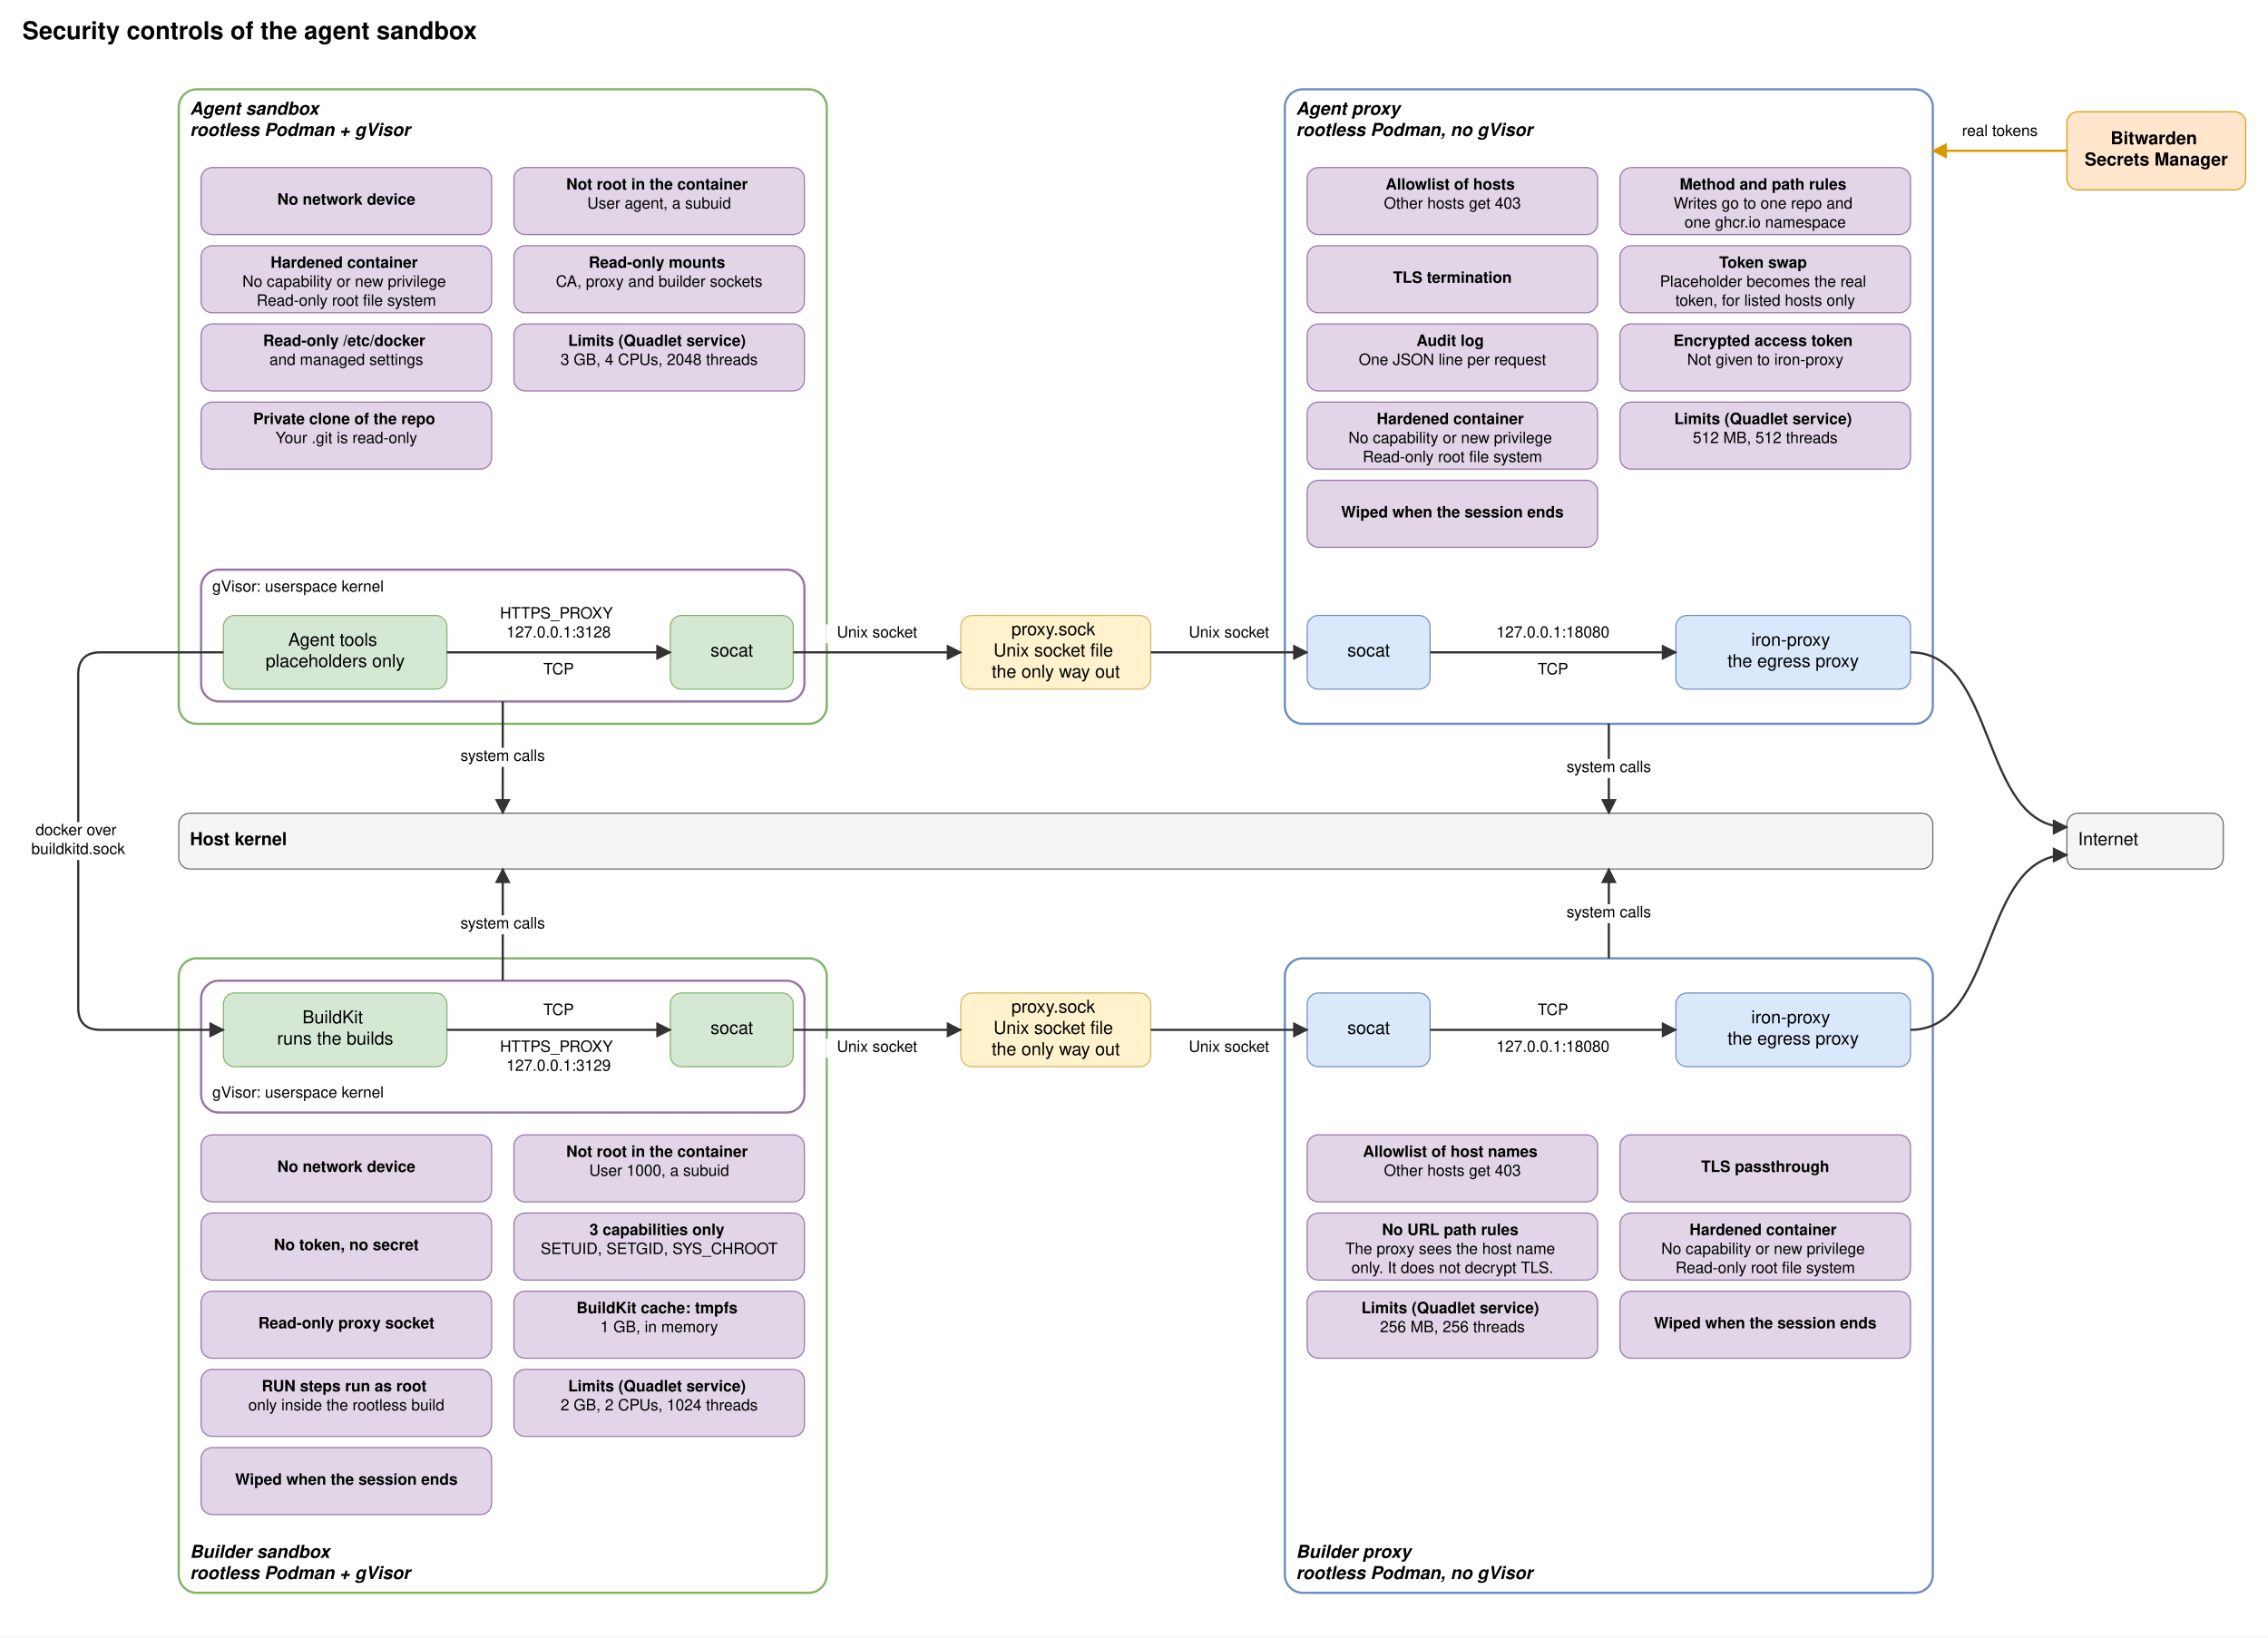
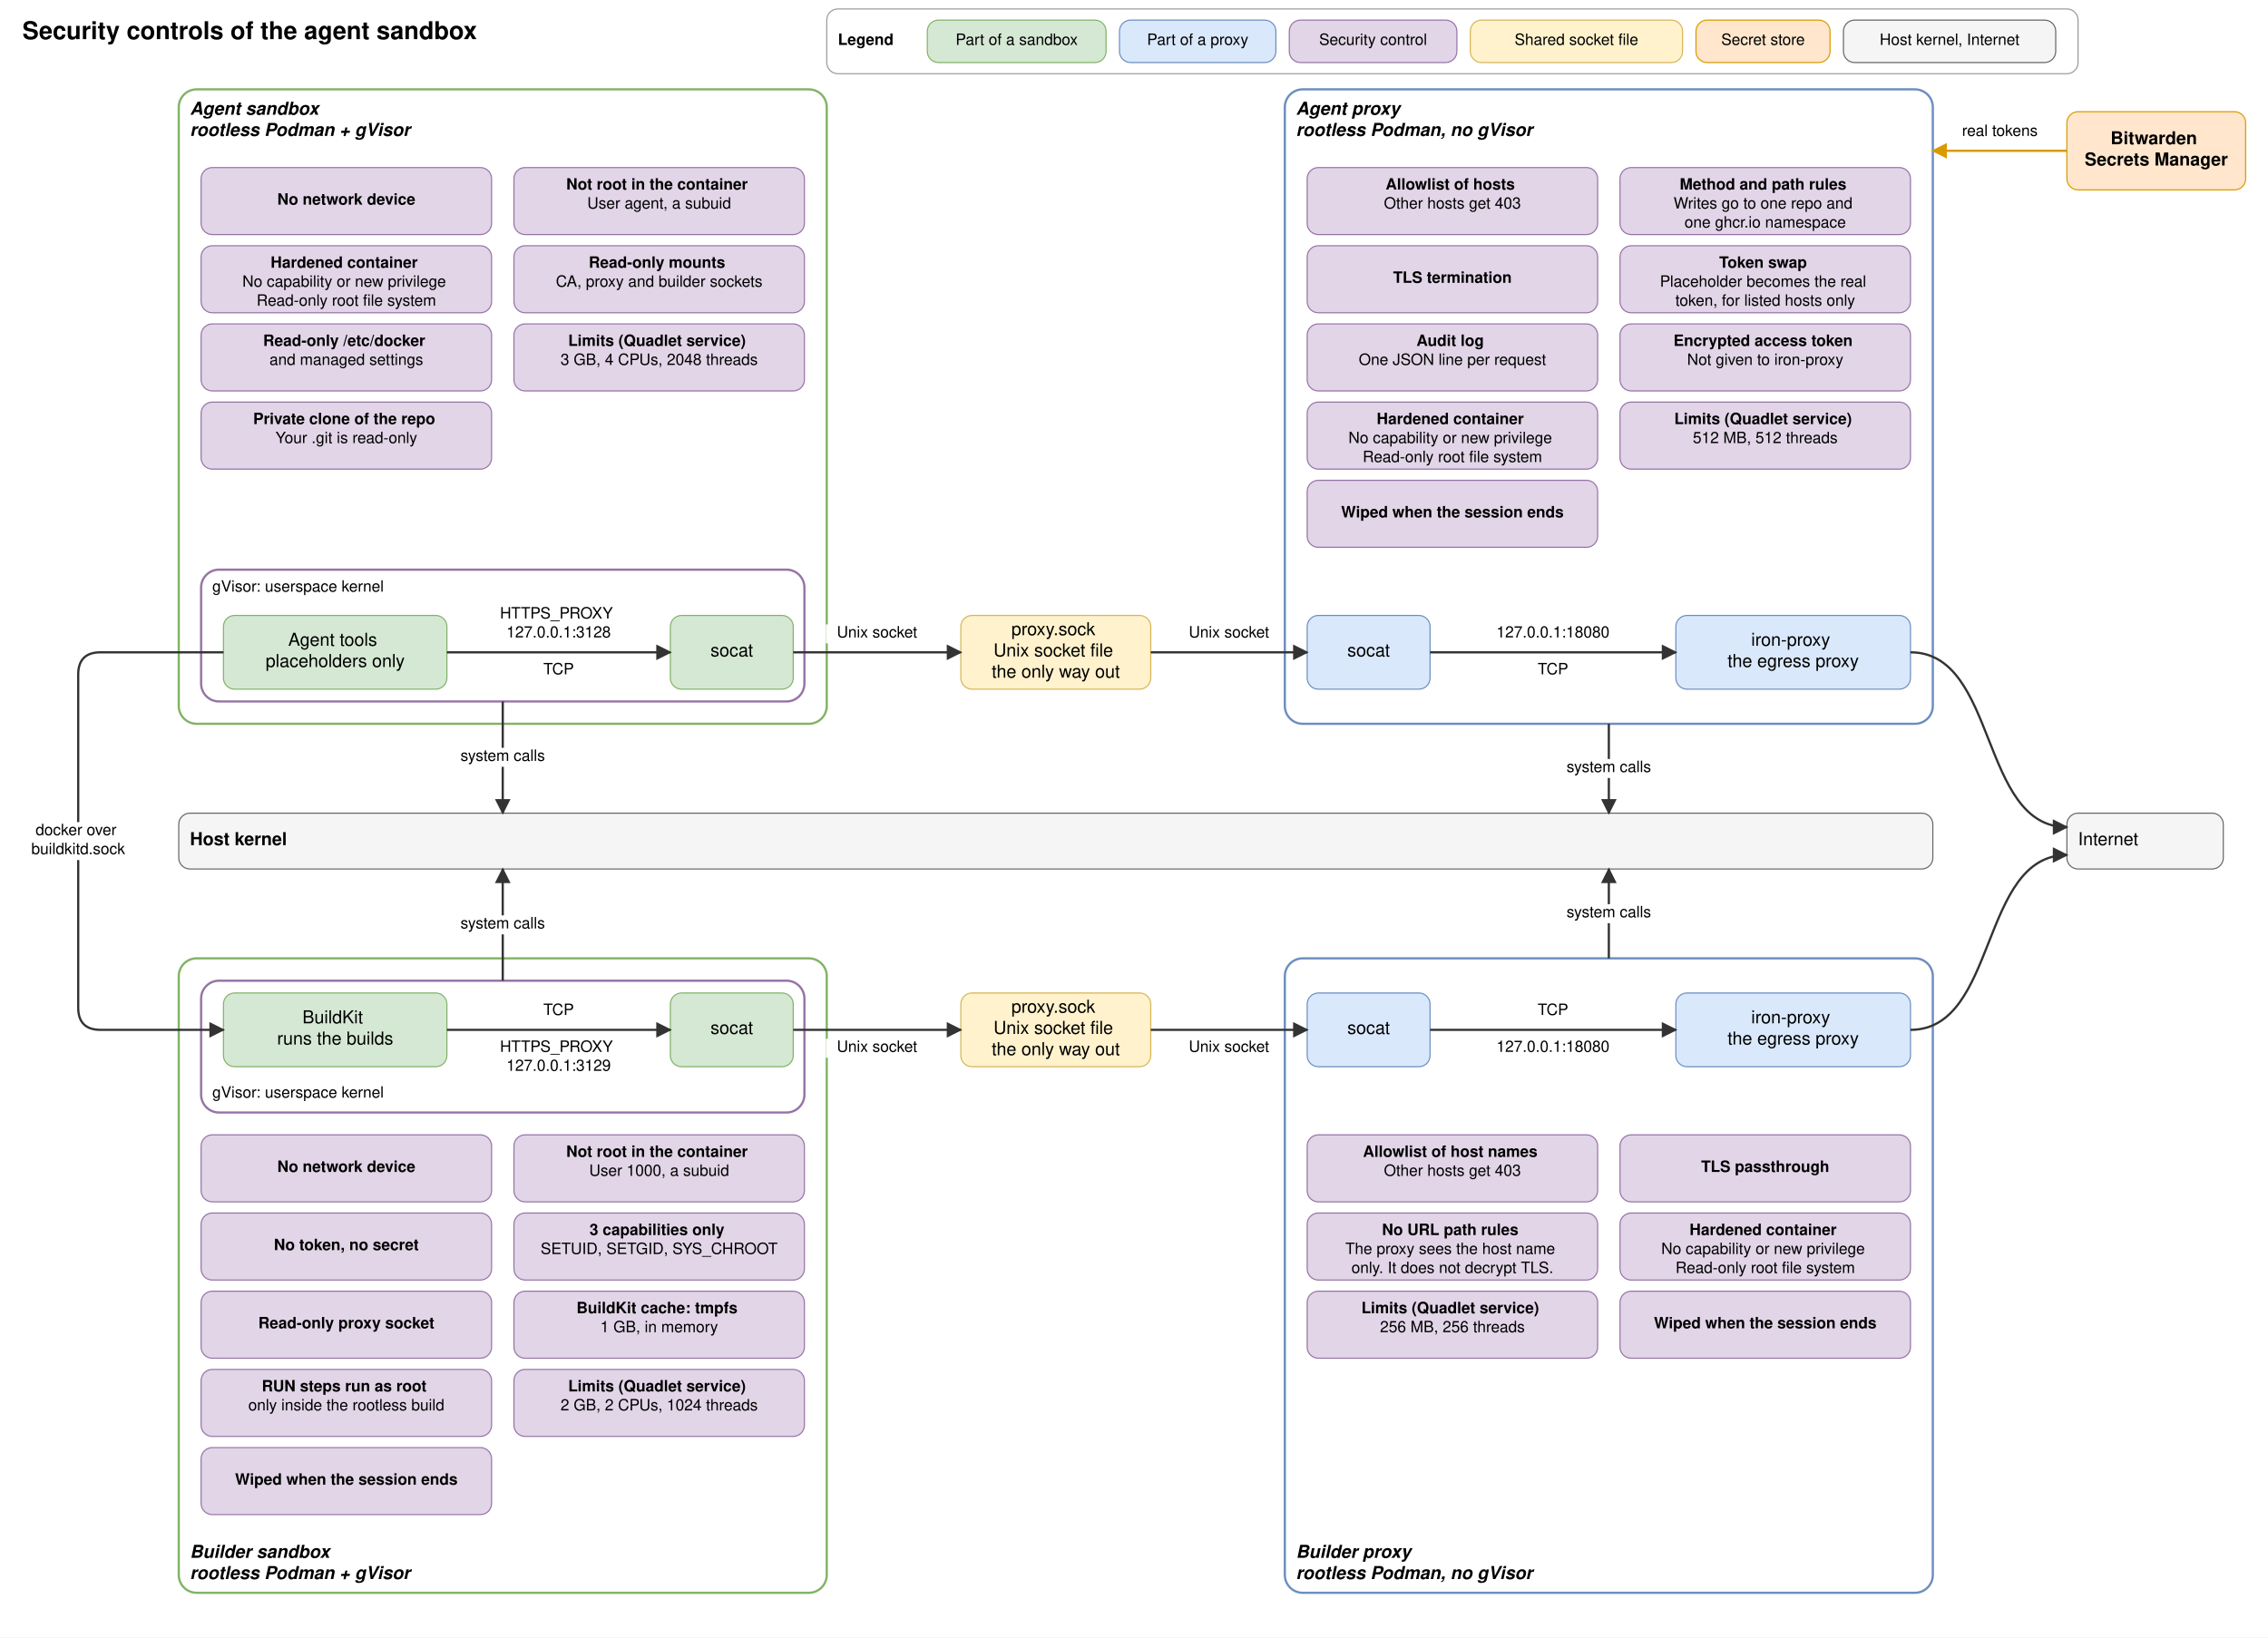
<svg xmlns="http://www.w3.org/2000/svg" width="2030" height="1466" viewBox="0 0 2030 1466" font-family="Helvetica, Arial, sans-serif" fill="#000000">
  <defs>
    <marker id="a-dark" viewBox="0 0 10 10" refX="9" refY="5" markerWidth="7" markerHeight="7" markerUnits="strokeWidth" orient="auto">
      <path d="M0 0 L10 5 L0 10 z" fill="#333333" />
    </marker>
    <marker id="a-orange" viewBox="0 0 10 10" refX="9" refY="5" markerWidth="7" markerHeight="7" markerUnits="strokeWidth" orient="auto">
      <path d="M0 0 L10 5 L0 10 z" fill="#d79b00" />
    </marker>
  </defs>
  <rect width="2030" height="1466" fill="#ffffff" />
  <text x="20" y="30" dominant-baseline="central" font-size="22" font-weight="bold">Security controls of the agent sandbox</text>
  <rect x="1150" y="80" width="580" height="568" rx="16" fill="#ffffff" stroke="#6c8ebf" stroke-width="2" />
  <text x="1160" y="97.5" text-anchor="start" dominant-baseline="central" font-size="16" font-weight="bold" font-style="italic">
    <tspan x="1160" dy="0">Agent proxy</tspan>
    <tspan x="1160" dy="19">rootless Podman, no gVisor</tspan>
  </text>
  <rect x="1170" y="551" width="110" height="66" rx="10" fill="#dae8fc" stroke="#6c8ebf" stroke-width="1" />
  <text x="1225.0" y="584.0" text-anchor="middle" dominant-baseline="central" font-size="16">
    <tspan x="1225.0" dy="0">socat</tspan>
  </text>
  <rect x="1170" y="150" width="260" height="60" rx="10" fill="#e1d5e7" stroke="#9673a6" stroke-width="1" />
  <text x="1300.0" y="166.5" text-anchor="middle" dominant-baseline="central" font-size="14">
    <tspan x="1300.0" dy="0" font-weight="bold">Allowlist of hosts</tspan>
    <tspan x="1300.0" dy="17">Other hosts get 403</tspan>
  </text>
  <rect x="1450" y="150" width="260" height="60" rx="10" fill="#e1d5e7" stroke="#9673a6" stroke-width="1" />
  <text x="1580.0" y="166.5" text-anchor="middle" dominant-baseline="central" font-size="14">
    <tspan x="1580.0" dy="0" font-weight="bold">Method and path rules</tspan>
    <tspan x="1580.0" dy="17">Writes go to one repo and</tspan>
    <tspan x="1580.0" dy="17">one ghcr.io namespace</tspan>
  </text>
  <rect x="1170" y="220" width="260" height="60" rx="10" fill="#e1d5e7" stroke="#9673a6" stroke-width="1" />
  <text x="1300.0" y="250.0" text-anchor="middle" dominant-baseline="central" font-size="14">
    <tspan x="1300.0" dy="0" font-weight="bold">TLS termination</tspan>
  </text>
  <rect x="1450" y="220" width="260" height="60" rx="10" fill="#e1d5e7" stroke="#9673a6" stroke-width="1" />
  <text x="1580.0" y="236.5" text-anchor="middle" dominant-baseline="central" font-size="14">
    <tspan x="1580.0" dy="0" font-weight="bold">Token swap</tspan>
    <tspan x="1580.0" dy="17">Placeholder becomes the real</tspan>
    <tspan x="1580.0" dy="17">token, for listed hosts only</tspan>
  </text>
  <rect x="1170" y="290" width="260" height="60" rx="10" fill="#e1d5e7" stroke="#9673a6" stroke-width="1" />
  <text x="1300.0" y="306.5" text-anchor="middle" dominant-baseline="central" font-size="14">
    <tspan x="1300.0" dy="0" font-weight="bold">Audit log</tspan>
    <tspan x="1300.0" dy="17">One JSON line per request</tspan>
  </text>
  <rect x="1450" y="290" width="260" height="60" rx="10" fill="#e1d5e7" stroke="#9673a6" stroke-width="1" />
  <text x="1580.0" y="306.5" text-anchor="middle" dominant-baseline="central" font-size="14">
    <tspan x="1580.0" dy="0" font-weight="bold">Encrypted access token</tspan>
    <tspan x="1580.0" dy="17">Not given to iron-proxy</tspan>
  </text>
  <rect x="1170" y="360" width="260" height="60" rx="10" fill="#e1d5e7" stroke="#9673a6" stroke-width="1" />
  <text x="1300.0" y="376.5" text-anchor="middle" dominant-baseline="central" font-size="14">
    <tspan x="1300.0" dy="0" font-weight="bold">Hardened container</tspan>
    <tspan x="1300.0" dy="17">No capability or new privilege</tspan>
    <tspan x="1300.0" dy="17">Read-only root file system</tspan>
  </text>
  <rect x="1450" y="360" width="260" height="60" rx="10" fill="#e1d5e7" stroke="#9673a6" stroke-width="1" />
  <text x="1580.0" y="376.5" text-anchor="middle" dominant-baseline="central" font-size="14">
    <tspan x="1580.0" dy="0" font-weight="bold">Limits (Quadlet service)</tspan>
    <tspan x="1580.0" dy="17">512 MB, 512 threads</tspan>
  </text>
  <rect x="1170" y="430" width="260" height="60" rx="10" fill="#e1d5e7" stroke="#9673a6" stroke-width="1" />
  <text x="1300.0" y="460.0" text-anchor="middle" dominant-baseline="central" font-size="14">
    <tspan x="1300.0" dy="0" font-weight="bold">Wiped when the session ends</tspan>
  </text>
  <rect x="1500" y="551" width="210" height="66" rx="10" fill="#dae8fc" stroke="#6c8ebf" stroke-width="1" />
  <text x="1605.0" y="574.5" text-anchor="middle" dominant-baseline="central" font-size="16">
    <tspan x="1605.0" dy="0">iron-proxy</tspan>
    <tspan x="1605.0" dy="19">the egress proxy</tspan>
  </text>
  <rect x="1150" y="858" width="580" height="568" rx="16" fill="#ffffff" stroke="#6c8ebf" stroke-width="2" />
  <text x="1160" y="1389.5" text-anchor="start" dominant-baseline="central" font-size="16" font-weight="bold" font-style="italic">
    <tspan x="1160" dy="0">Builder proxy</tspan>
    <tspan x="1160" dy="19">rootless Podman, no gVisor</tspan>
  </text>
  <rect x="1170" y="889" width="110" height="66" rx="10" fill="#dae8fc" stroke="#6c8ebf" stroke-width="1" />
  <text x="1225.0" y="922.0" text-anchor="middle" dominant-baseline="central" font-size="16">
    <tspan x="1225.0" dy="0">socat</tspan>
  </text>
  <rect x="1170" y="1016" width="260" height="60" rx="10" fill="#e1d5e7" stroke="#9673a6" stroke-width="1" />
  <text x="1300.0" y="1032.5" text-anchor="middle" dominant-baseline="central" font-size="14">
    <tspan x="1300.0" dy="0" font-weight="bold">Allowlist of host names</tspan>
    <tspan x="1300.0" dy="17">Other hosts get 403</tspan>
  </text>
  <rect x="1450" y="1016" width="260" height="60" rx="10" fill="#e1d5e7" stroke="#9673a6" stroke-width="1" />
  <text x="1580.0" y="1046.0" text-anchor="middle" dominant-baseline="central" font-size="14">
    <tspan x="1580.0" dy="0" font-weight="bold">TLS passthrough</tspan>
  </text>
  <rect x="1170" y="1086" width="260" height="60" rx="10" fill="#e1d5e7" stroke="#9673a6" stroke-width="1" />
  <text x="1300.0" y="1102.5" text-anchor="middle" dominant-baseline="central" font-size="14">
    <tspan x="1300.0" dy="0" font-weight="bold">No URL path rules</tspan>
    <tspan x="1300.0" dy="17">The proxy sees the host name</tspan>
    <tspan x="1300.0" dy="17">only. It does not decrypt TLS.</tspan>
  </text>
  <rect x="1450" y="1086" width="260" height="60" rx="10" fill="#e1d5e7" stroke="#9673a6" stroke-width="1" />
  <text x="1580.0" y="1102.5" text-anchor="middle" dominant-baseline="central" font-size="14">
    <tspan x="1580.0" dy="0" font-weight="bold">Hardened container</tspan>
    <tspan x="1580.0" dy="17">No capability or new privilege</tspan>
    <tspan x="1580.0" dy="17">Read-only root file system</tspan>
  </text>
  <rect x="1170" y="1156" width="260" height="60" rx="10" fill="#e1d5e7" stroke="#9673a6" stroke-width="1" />
  <text x="1300.0" y="1172.5" text-anchor="middle" dominant-baseline="central" font-size="14">
    <tspan x="1300.0" dy="0" font-weight="bold">Limits (Quadlet service)</tspan>
    <tspan x="1300.0" dy="17">256 MB, 256 threads</tspan>
  </text>
  <rect x="1450" y="1156" width="260" height="60" rx="10" fill="#e1d5e7" stroke="#9673a6" stroke-width="1" />
  <text x="1580.0" y="1186.0" text-anchor="middle" dominant-baseline="central" font-size="14">
    <tspan x="1580.0" dy="0" font-weight="bold">Wiped when the session ends</tspan>
  </text>
  <rect x="1500" y="889" width="210" height="66" rx="10" fill="#dae8fc" stroke="#6c8ebf" stroke-width="1" />
  <text x="1605.0" y="912.5" text-anchor="middle" dominant-baseline="central" font-size="16">
    <tspan x="1605.0" dy="0">iron-proxy</tspan>
    <tspan x="1605.0" dy="19">the egress proxy</tspan>
  </text>
  <rect x="160" y="80" width="580" height="568" rx="16" fill="#ffffff" stroke="#82b366" stroke-width="2" />
  <text x="170" y="97.5" text-anchor="start" dominant-baseline="central" font-size="16" font-weight="bold" font-style="italic">
    <tspan x="170" dy="0">Agent sandbox</tspan>
    <tspan x="170" dy="19">rootless Podman + gVisor</tspan>
  </text>
  <rect x="180" y="510" width="540" height="118" rx="16" fill="#ffffff" stroke="#9673a6" stroke-width="2" />
  <text x="190" y="526.5" text-anchor="start" dominant-baseline="central" font-size="14">
    <tspan x="190" dy="0">gVisor: userspace kernel</tspan>
  </text>
  <rect x="180" y="150" width="260" height="60" rx="10" fill="#e1d5e7" stroke="#9673a6" stroke-width="1" />
  <text x="310.0" y="180.0" text-anchor="middle" dominant-baseline="central" font-size="14">
    <tspan x="310.0" dy="0" font-weight="bold">No network device</tspan>
  </text>
  <rect x="460" y="150" width="260" height="60" rx="10" fill="#e1d5e7" stroke="#9673a6" stroke-width="1" />
  <text x="590.0" y="166.5" text-anchor="middle" dominant-baseline="central" font-size="14">
    <tspan x="590.0" dy="0" font-weight="bold">Not root in the container</tspan>
    <tspan x="590.0" dy="17">User agent, a subuid</tspan>
  </text>
  <rect x="180" y="220" width="260" height="60" rx="10" fill="#e1d5e7" stroke="#9673a6" stroke-width="1" />
  <text x="310.0" y="236.5" text-anchor="middle" dominant-baseline="central" font-size="14">
    <tspan x="310.0" dy="0" font-weight="bold">Hardened container</tspan>
    <tspan x="310.0" dy="17">No capability or new privilege</tspan>
    <tspan x="310.0" dy="17">Read-only root file system</tspan>
  </text>
  <rect x="460" y="220" width="260" height="60" rx="10" fill="#e1d5e7" stroke="#9673a6" stroke-width="1" />
  <text x="590.0" y="236.5" text-anchor="middle" dominant-baseline="central" font-size="14">
    <tspan x="590.0" dy="0" font-weight="bold">Read-only mounts</tspan>
    <tspan x="590.0" dy="17">CA, proxy and builder sockets</tspan>
  </text>
  <rect x="180" y="290" width="260" height="60" rx="10" fill="#e1d5e7" stroke="#9673a6" stroke-width="1" />
  <text x="310.0" y="306.5" text-anchor="middle" dominant-baseline="central" font-size="14">
    <tspan x="310.0" dy="0" font-weight="bold">Read-only /etc/docker</tspan>
    <tspan x="310.0" dy="17">and managed settings</tspan>
  </text>
  <rect x="460" y="290" width="260" height="60" rx="10" fill="#e1d5e7" stroke="#9673a6" stroke-width="1" />
  <text x="590.0" y="306.5" text-anchor="middle" dominant-baseline="central" font-size="14">
    <tspan x="590.0" dy="0" font-weight="bold">Limits (Quadlet service)</tspan>
    <tspan x="590.0" dy="17">3 GB, 4 CPUs, 2048 threads</tspan>
  </text>
  <rect x="180" y="360" width="260" height="60" rx="10" fill="#e1d5e7" stroke="#9673a6" stroke-width="1" />
  <text x="310.0" y="376.5" text-anchor="middle" dominant-baseline="central" font-size="14">
    <tspan x="310.0" dy="0" font-weight="bold">Private clone of the repo</tspan>
    <tspan x="310.0" dy="17">Your .git is read-only</tspan>
  </text>
  <rect x="200" y="551" width="200" height="66" rx="10" fill="#d5e8d4" stroke="#82b366" stroke-width="1" />
  <text x="300.0" y="574.5" text-anchor="middle" dominant-baseline="central" font-size="16">
    <tspan x="300.0" dy="0">Agent tools</tspan>
    <tspan x="300.0" dy="19">placeholders only</tspan>
  </text>
  <rect x="600" y="551" width="110" height="66" rx="10" fill="#d5e8d4" stroke="#82b366" stroke-width="1" />
  <text x="655.0" y="584.0" text-anchor="middle" dominant-baseline="central" font-size="16">
    <tspan x="655.0" dy="0">socat</tspan>
  </text>
  <rect x="160" y="858" width="580" height="568" rx="16" fill="#ffffff" stroke="#82b366" stroke-width="2" />
  <text x="170" y="1389.5" text-anchor="start" dominant-baseline="central" font-size="16" font-weight="bold" font-style="italic">
    <tspan x="170" dy="0">Builder sandbox</tspan>
    <tspan x="170" dy="19">rootless Podman + gVisor</tspan>
  </text>
  <rect x="180" y="878" width="540" height="118" rx="16" fill="#ffffff" stroke="#9673a6" stroke-width="2" />
  <text x="190" y="979.5" text-anchor="start" dominant-baseline="central" font-size="14">
    <tspan x="190" dy="0">gVisor: userspace kernel</tspan>
  </text>
  <rect x="180" y="1016" width="260" height="60" rx="10" fill="#e1d5e7" stroke="#9673a6" stroke-width="1" />
  <text x="310.0" y="1046.0" text-anchor="middle" dominant-baseline="central" font-size="14">
    <tspan x="310.0" dy="0" font-weight="bold">No network device</tspan>
  </text>
  <rect x="460" y="1016" width="260" height="60" rx="10" fill="#e1d5e7" stroke="#9673a6" stroke-width="1" />
  <text x="590.0" y="1032.5" text-anchor="middle" dominant-baseline="central" font-size="14">
    <tspan x="590.0" dy="0" font-weight="bold">Not root in the container</tspan>
    <tspan x="590.0" dy="17">User 1000, a subuid</tspan>
  </text>
  <rect x="180" y="1086" width="260" height="60" rx="10" fill="#e1d5e7" stroke="#9673a6" stroke-width="1" />
  <text x="310.0" y="1116.0" text-anchor="middle" dominant-baseline="central" font-size="14">
    <tspan x="310.0" dy="0" font-weight="bold">No token, no secret</tspan>
  </text>
  <rect x="460" y="1086" width="260" height="60" rx="10" fill="#e1d5e7" stroke="#9673a6" stroke-width="1" />
  <text x="590.0" y="1102.5" text-anchor="middle" dominant-baseline="central" font-size="14">
    <tspan x="590.0" dy="0" font-weight="bold">3 capabilities only</tspan>
    <tspan x="590.0" dy="17">SETUID, SETGID, SYS_CHROOT</tspan>
  </text>
  <rect x="180" y="1156" width="260" height="60" rx="10" fill="#e1d5e7" stroke="#9673a6" stroke-width="1" />
  <text x="310.0" y="1186.0" text-anchor="middle" dominant-baseline="central" font-size="14">
    <tspan x="310.0" dy="0" font-weight="bold">Read-only proxy socket</tspan>
  </text>
  <rect x="460" y="1156" width="260" height="60" rx="10" fill="#e1d5e7" stroke="#9673a6" stroke-width="1" />
  <text x="590.0" y="1172.5" text-anchor="middle" dominant-baseline="central" font-size="14">
    <tspan x="590.0" dy="0" font-weight="bold">BuildKit cache: tmpfs</tspan>
    <tspan x="590.0" dy="17">1 GB, in memory</tspan>
  </text>
  <rect x="180" y="1226" width="260" height="60" rx="10" fill="#e1d5e7" stroke="#9673a6" stroke-width="1" />
  <text x="310.0" y="1242.5" text-anchor="middle" dominant-baseline="central" font-size="14">
    <tspan x="310.0" dy="0" font-weight="bold">RUN steps run as root</tspan>
    <tspan x="310.0" dy="17">only inside the rootless build</tspan>
  </text>
  <rect x="460" y="1226" width="260" height="60" rx="10" fill="#e1d5e7" stroke="#9673a6" stroke-width="1" />
  <text x="590.0" y="1242.5" text-anchor="middle" dominant-baseline="central" font-size="14">
    <tspan x="590.0" dy="0" font-weight="bold">Limits (Quadlet service)</tspan>
    <tspan x="590.0" dy="17">2 GB, 2 CPUs, 1024 threads</tspan>
  </text>
  <rect x="180" y="1296" width="260" height="60" rx="10" fill="#e1d5e7" stroke="#9673a6" stroke-width="1" />
  <text x="310.0" y="1326.0" text-anchor="middle" dominant-baseline="central" font-size="14">
    <tspan x="310.0" dy="0" font-weight="bold">Wiped when the session ends</tspan>
  </text>
  <rect x="200" y="889" width="200" height="66" rx="10" fill="#d5e8d4" stroke="#82b366" stroke-width="1" />
  <text x="300.0" y="912.5" text-anchor="middle" dominant-baseline="central" font-size="16">
    <tspan x="300.0" dy="0">BuildKit</tspan>
    <tspan x="300.0" dy="19">runs the builds</tspan>
  </text>
  <rect x="600" y="889" width="110" height="66" rx="10" fill="#d5e8d4" stroke="#82b366" stroke-width="1" />
  <text x="655.0" y="922.0" text-anchor="middle" dominant-baseline="central" font-size="16">
    <tspan x="655.0" dy="0">socat</tspan>
  </text>
  <rect x="860" y="551" width="170" height="66" rx="10" fill="#fff2cc" stroke="#d6b656" stroke-width="1" />
  <text x="945.0" y="565.0" text-anchor="middle" dominant-baseline="central" font-size="16">
    <tspan x="945.0" dy="0">proxy.sock</tspan>
    <tspan x="945.0" dy="19">Unix socket file</tspan>
    <tspan x="945.0" dy="19">the only way out</tspan>
  </text>
  <rect x="860" y="889" width="170" height="66" rx="10" fill="#fff2cc" stroke="#d6b656" stroke-width="1" />
  <text x="945.0" y="903.0" text-anchor="middle" dominant-baseline="central" font-size="16">
    <tspan x="945.0" dy="0">proxy.sock</tspan>
    <tspan x="945.0" dy="19">Unix socket file</tspan>
    <tspan x="945.0" dy="19">the only way out</tspan>
  </text>
  <rect x="160" y="728" width="1570" height="50" rx="10" fill="#f5f5f5" stroke="#666666" stroke-width="1" />
  <text x="170" y="753.0" text-anchor="start" dominant-baseline="central" font-size="16" font-weight="bold">
    <tspan x="170" dy="0">Host kernel</tspan>
  </text>
  <rect x="1850" y="100" width="160" height="70" rx="10" fill="#ffe6cc" stroke="#d79b00" stroke-width="1" />
  <text x="1930.0" y="125.5" text-anchor="middle" dominant-baseline="central" font-size="16" font-weight="bold">
    <tspan x="1930.0" dy="0">Bitwarden</tspan>
    <tspan x="1930.0" dy="19">Secrets Manager</tspan>
  </text>
  <rect x="1850" y="728" width="140" height="50" rx="10" fill="#f5f5f5" stroke="#666666" stroke-width="1" />
  <text x="1860" y="753.0" text-anchor="start" dominant-baseline="central" font-size="16">
    <tspan x="1860" dy="0">Internet</tspan>
  </text>
+   <rect x="740" y="8" width="1120" height="58" rx="10" fill="#ffffff" stroke="#999999" stroke-width="1" />
+   <text x="750" y="37.0" text-anchor="start" dominant-baseline="central" font-size="14" font-weight="bold">
+     <tspan x="750" dy="0">Legend</tspan>
+   </text>
+   <rect x="830" y="18" width="160" height="38" rx="10" fill="#d5e8d4" stroke="#82b366" stroke-width="1" />
+   <text x="910.0" y="37.0" text-anchor="middle" dominant-baseline="central" font-size="14">
+     <tspan x="910.0" dy="0">Part of a sandbox</tspan>
+   </text>
+   <rect x="1002" y="18" width="140" height="38" rx="10" fill="#dae8fc" stroke="#6c8ebf" stroke-width="1" />
+   <text x="1072.0" y="37.0" text-anchor="middle" dominant-baseline="central" font-size="14">
+     <tspan x="1072.0" dy="0">Part of a proxy</tspan>
+   </text>
+   <rect x="1154" y="18" width="150" height="38" rx="10" fill="#e1d5e7" stroke="#9673a6" stroke-width="1" />
+   <text x="1229.0" y="37.0" text-anchor="middle" dominant-baseline="central" font-size="14">
+     <tspan x="1229.0" dy="0">Security control</tspan>
+   </text>
+   <rect x="1316" y="18" width="190" height="38" rx="10" fill="#fff2cc" stroke="#d6b656" stroke-width="1" />
+   <text x="1411.0" y="37.0" text-anchor="middle" dominant-baseline="central" font-size="14">
+     <tspan x="1411.0" dy="0">Shared socket file</tspan>
+   </text>
+   <rect x="1518" y="18" width="120" height="38" rx="10" fill="#ffe6cc" stroke="#d79b00" stroke-width="1" />
+   <text x="1578.0" y="37.0" text-anchor="middle" dominant-baseline="central" font-size="14">
+     <tspan x="1578.0" dy="0">Secret store</tspan>
+   </text>
+   <rect x="1650" y="18" width="190" height="38" rx="10" fill="#f5f5f5" stroke="#666666" stroke-width="1" />
+   <text x="1745.0" y="37.0" text-anchor="middle" dominant-baseline="central" font-size="14">
+     <tspan x="1745.0" dy="0">Host kernel, Internet</tspan>
+   </text>
  <path d="M400 584.0 C500.0 584.0 500.0 584.0 600 584.0" fill="none" stroke="#333333" stroke-width="2" marker-end="url(#a-dark)" />
  <rect x="442.8" y="542.0" width="114.4" height="34" fill="#ffffff" />
  <text x="500.0" y="550.5" text-anchor="middle" dominant-baseline="central" font-size="14">
    <tspan x="500.0" dy="0">HTTPS_PROXY</tspan>
    <tspan x="500.0" dy="17">127.0.0.1:3128</tspan>
  </text>
  <rect x="484.6" y="592.0" width="30.8" height="17" fill="#ffffff" />
  <text x="500.0" y="600.5" text-anchor="middle" dominant-baseline="central" font-size="14">
    <tspan x="500.0" dy="0">TCP</tspan>
  </text>
  <path d="M710 584.0 C785.0 584.0 785.0 584.0 860 584.0" fill="none" stroke="#333333" stroke-width="2" marker-end="url(#a-dark)" />
  <rect x="739.2" y="559.0" width="91.6" height="17" fill="#ffffff" />
  <text x="785.0" y="567.5" text-anchor="middle" dominant-baseline="central" font-size="14">
    <tspan x="785.0" dy="0">Unix socket</tspan>
  </text>
  <path d="M1030 584.0 C1100.0 584.0 1100.0 584.0 1170 584.0" fill="none" stroke="#333333" stroke-width="2" marker-end="url(#a-dark)" />
  <rect x="1054.2" y="559.0" width="91.6" height="17" fill="#ffffff" />
  <text x="1100.0" y="567.5" text-anchor="middle" dominant-baseline="central" font-size="14">
    <tspan x="1100.0" dy="0">Unix socket</tspan>
  </text>
  <path d="M1280 584.0 C1390.0 584.0 1390.0 584.0 1500 584.0" fill="none" stroke="#333333" stroke-width="2" marker-end="url(#a-dark)" />
  <rect x="1329.0" y="559.0" width="122.0" height="17" fill="#ffffff" />
  <text x="1390.0" y="567.5" text-anchor="middle" dominant-baseline="central" font-size="14">
    <tspan x="1390.0" dy="0">127.0.0.1:18080</tspan>
  </text>
  <rect x="1374.6" y="592.0" width="30.8" height="17" fill="#ffffff" />
  <text x="1390.0" y="600.5" text-anchor="middle" dominant-baseline="central" font-size="14">
    <tspan x="1390.0" dy="0">TCP</tspan>
  </text>
  <path d="M1710 584.0 C1788.25 584.0 1771.75 740.5 1850 740.5" fill="none" stroke="#333333" stroke-width="2" marker-end="url(#a-dark)" />
  <path d="M1850 135.0 C1790.0 135.0 1790.0 134.982 1730 134.982" fill="none" stroke="#d79b00" stroke-width="2" marker-end="url(#a-orange)" />
  <rect x="1744.2" y="109.991" width="91.6" height="17" fill="#ffffff" />
  <text x="1790.0" y="118.491" text-anchor="middle" dominant-baseline="central" font-size="14">
    <tspan x="1790.0" dy="0">real tokens</tspan>
  </text>
  <path d="M400 922.0 C500.0 922.0 500.0 922.0 600 922.0" fill="none" stroke="#333333" stroke-width="2" marker-end="url(#a-dark)" />
  <rect x="484.6" y="897.0" width="30.8" height="17" fill="#ffffff" />
  <text x="500.0" y="905.5" text-anchor="middle" dominant-baseline="central" font-size="14">
    <tspan x="500.0" dy="0">TCP</tspan>
  </text>
  <rect x="442.8" y="930.0" width="114.4" height="34" fill="#ffffff" />
  <text x="500.0" y="938.5" text-anchor="middle" dominant-baseline="central" font-size="14">
    <tspan x="500.0" dy="0">HTTPS_PROXY</tspan>
    <tspan x="500.0" dy="17">127.0.0.1:3129</tspan>
  </text>
  <path d="M710 922.0 C785.0 922.0 785.0 922.0 860 922.0" fill="none" stroke="#333333" stroke-width="2" marker-end="url(#a-dark)" />
  <rect x="739.2" y="930.0" width="91.6" height="17" fill="#ffffff" />
  <text x="785.0" y="938.5" text-anchor="middle" dominant-baseline="central" font-size="14">
    <tspan x="785.0" dy="0">Unix socket</tspan>
  </text>
  <path d="M1030 922.0 C1100.0 922.0 1100.0 922.0 1170 922.0" fill="none" stroke="#333333" stroke-width="2" marker-end="url(#a-dark)" />
  <rect x="1054.2" y="930.0" width="91.6" height="17" fill="#ffffff" />
  <text x="1100.0" y="938.5" text-anchor="middle" dominant-baseline="central" font-size="14">
    <tspan x="1100.0" dy="0">Unix socket</tspan>
  </text>
  <path d="M1280 922.0 C1390.0 922.0 1390.0 922.0 1500 922.0" fill="none" stroke="#333333" stroke-width="2" marker-end="url(#a-dark)" />
  <rect x="1374.6" y="897.0" width="30.8" height="17" fill="#ffffff" />
  <text x="1390.0" y="905.5" text-anchor="middle" dominant-baseline="central" font-size="14">
    <tspan x="1390.0" dy="0">TCP</tspan>
  </text>
  <rect x="1329.0" y="930.0" width="122.0" height="17" fill="#ffffff" />
  <text x="1390.0" y="938.5" text-anchor="middle" dominant-baseline="central" font-size="14">
    <tspan x="1390.0" dy="0">127.0.0.1:18080</tspan>
  </text>
  <path d="M1710 922.0 C1788.25 922.0 1771.75 765.5 1850 765.5" fill="none" stroke="#333333" stroke-width="2" marker-end="url(#a-dark)" />
  <path d="M200 584.0 L90.0 584.0 Q70 584 70.0 604.0 L70.0 902.0 Q70 922 90.0 922.0 L200 922.0" fill="none" stroke="#333333" stroke-width="2" marker-end="url(#a-dark)" />
  <rect x="12.8" y="736.0" width="114.4" height="34" fill="#ffffff" />
  <text x="70.0" y="744.5" text-anchor="middle" dominant-baseline="central" font-size="14">
    <tspan x="70.0" dy="0">docker over</tspan>
    <tspan x="70.0" dy="17">buildkitd.sock</tspan>
  </text>
  <path d="M450.0 628 C450.0 678.0 449.979 678.0 449.979 728" fill="none" stroke="#333333" stroke-width="2" marker-end="url(#a-dark)" />
  <rect x="400.389" y="669.5" width="99.2" height="17" fill="#ffffff" />
  <text x="449.989" y="678.0" text-anchor="middle" dominant-baseline="central" font-size="14">
    <tspan x="449.989" dy="0">system calls</tspan>
  </text>
  <path d="M450.0 878 C450.0 828.0 449.979 828.0 449.979 778" fill="none" stroke="#333333" stroke-width="2" marker-end="url(#a-dark)" />
  <rect x="400.389" y="819.5" width="99.2" height="17" fill="#ffffff" />
  <text x="449.989" y="828.0" text-anchor="middle" dominant-baseline="central" font-size="14">
    <tspan x="449.989" dy="0">system calls</tspan>
  </text>
  <path d="M1440.0 648 C1440.0 688.0 1440.021 688.0 1440.021 728" fill="none" stroke="#333333" stroke-width="2" marker-end="url(#a-dark)" />
  <rect x="1390.411" y="679.5" width="99.2" height="17" fill="#ffffff" />
  <text x="1440.011" y="688.0" text-anchor="middle" dominant-baseline="central" font-size="14">
    <tspan x="1440.011" dy="0">system calls</tspan>
  </text>
  <path d="M1440.0 858 C1440.0 818.0 1440.021 818.0 1440.021 778" fill="none" stroke="#333333" stroke-width="2" marker-end="url(#a-dark)" />
  <rect x="1390.411" y="809.5" width="99.2" height="17" fill="#ffffff" />
  <text x="1440.011" y="818.0" text-anchor="middle" dominant-baseline="central" font-size="14">
    <tspan x="1440.011" dy="0">system calls</tspan>
  </text>
</svg>
